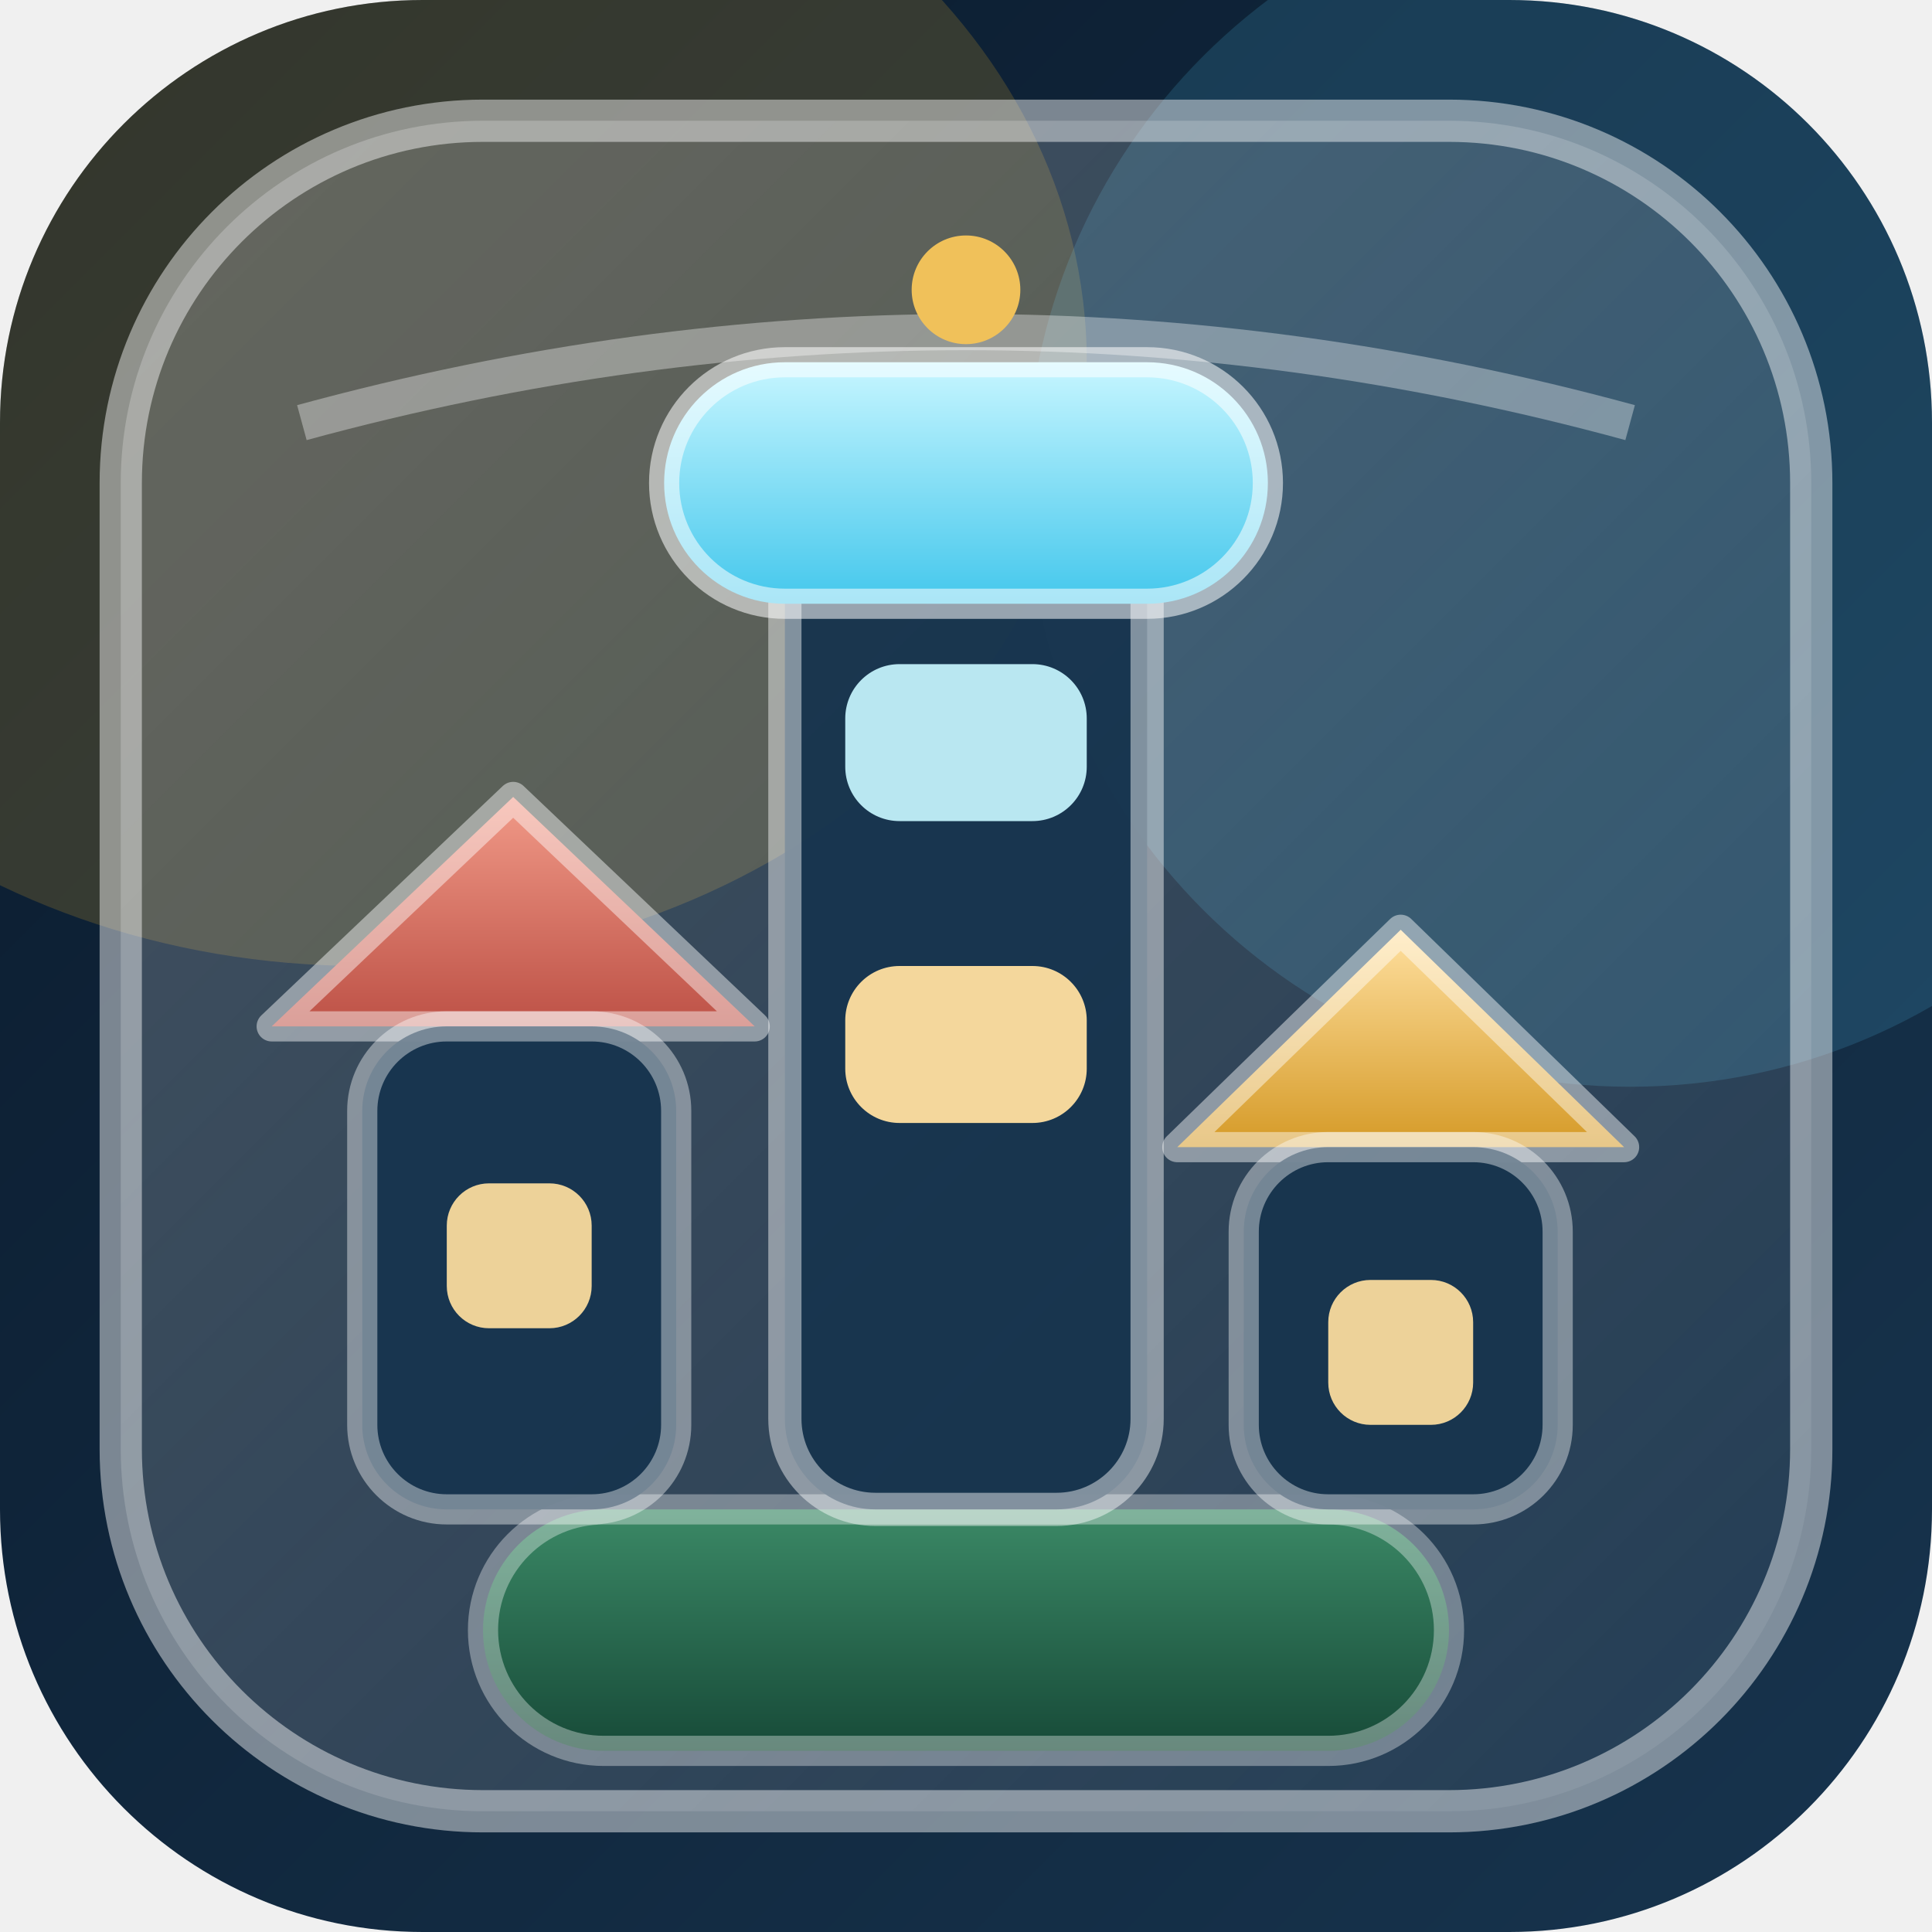
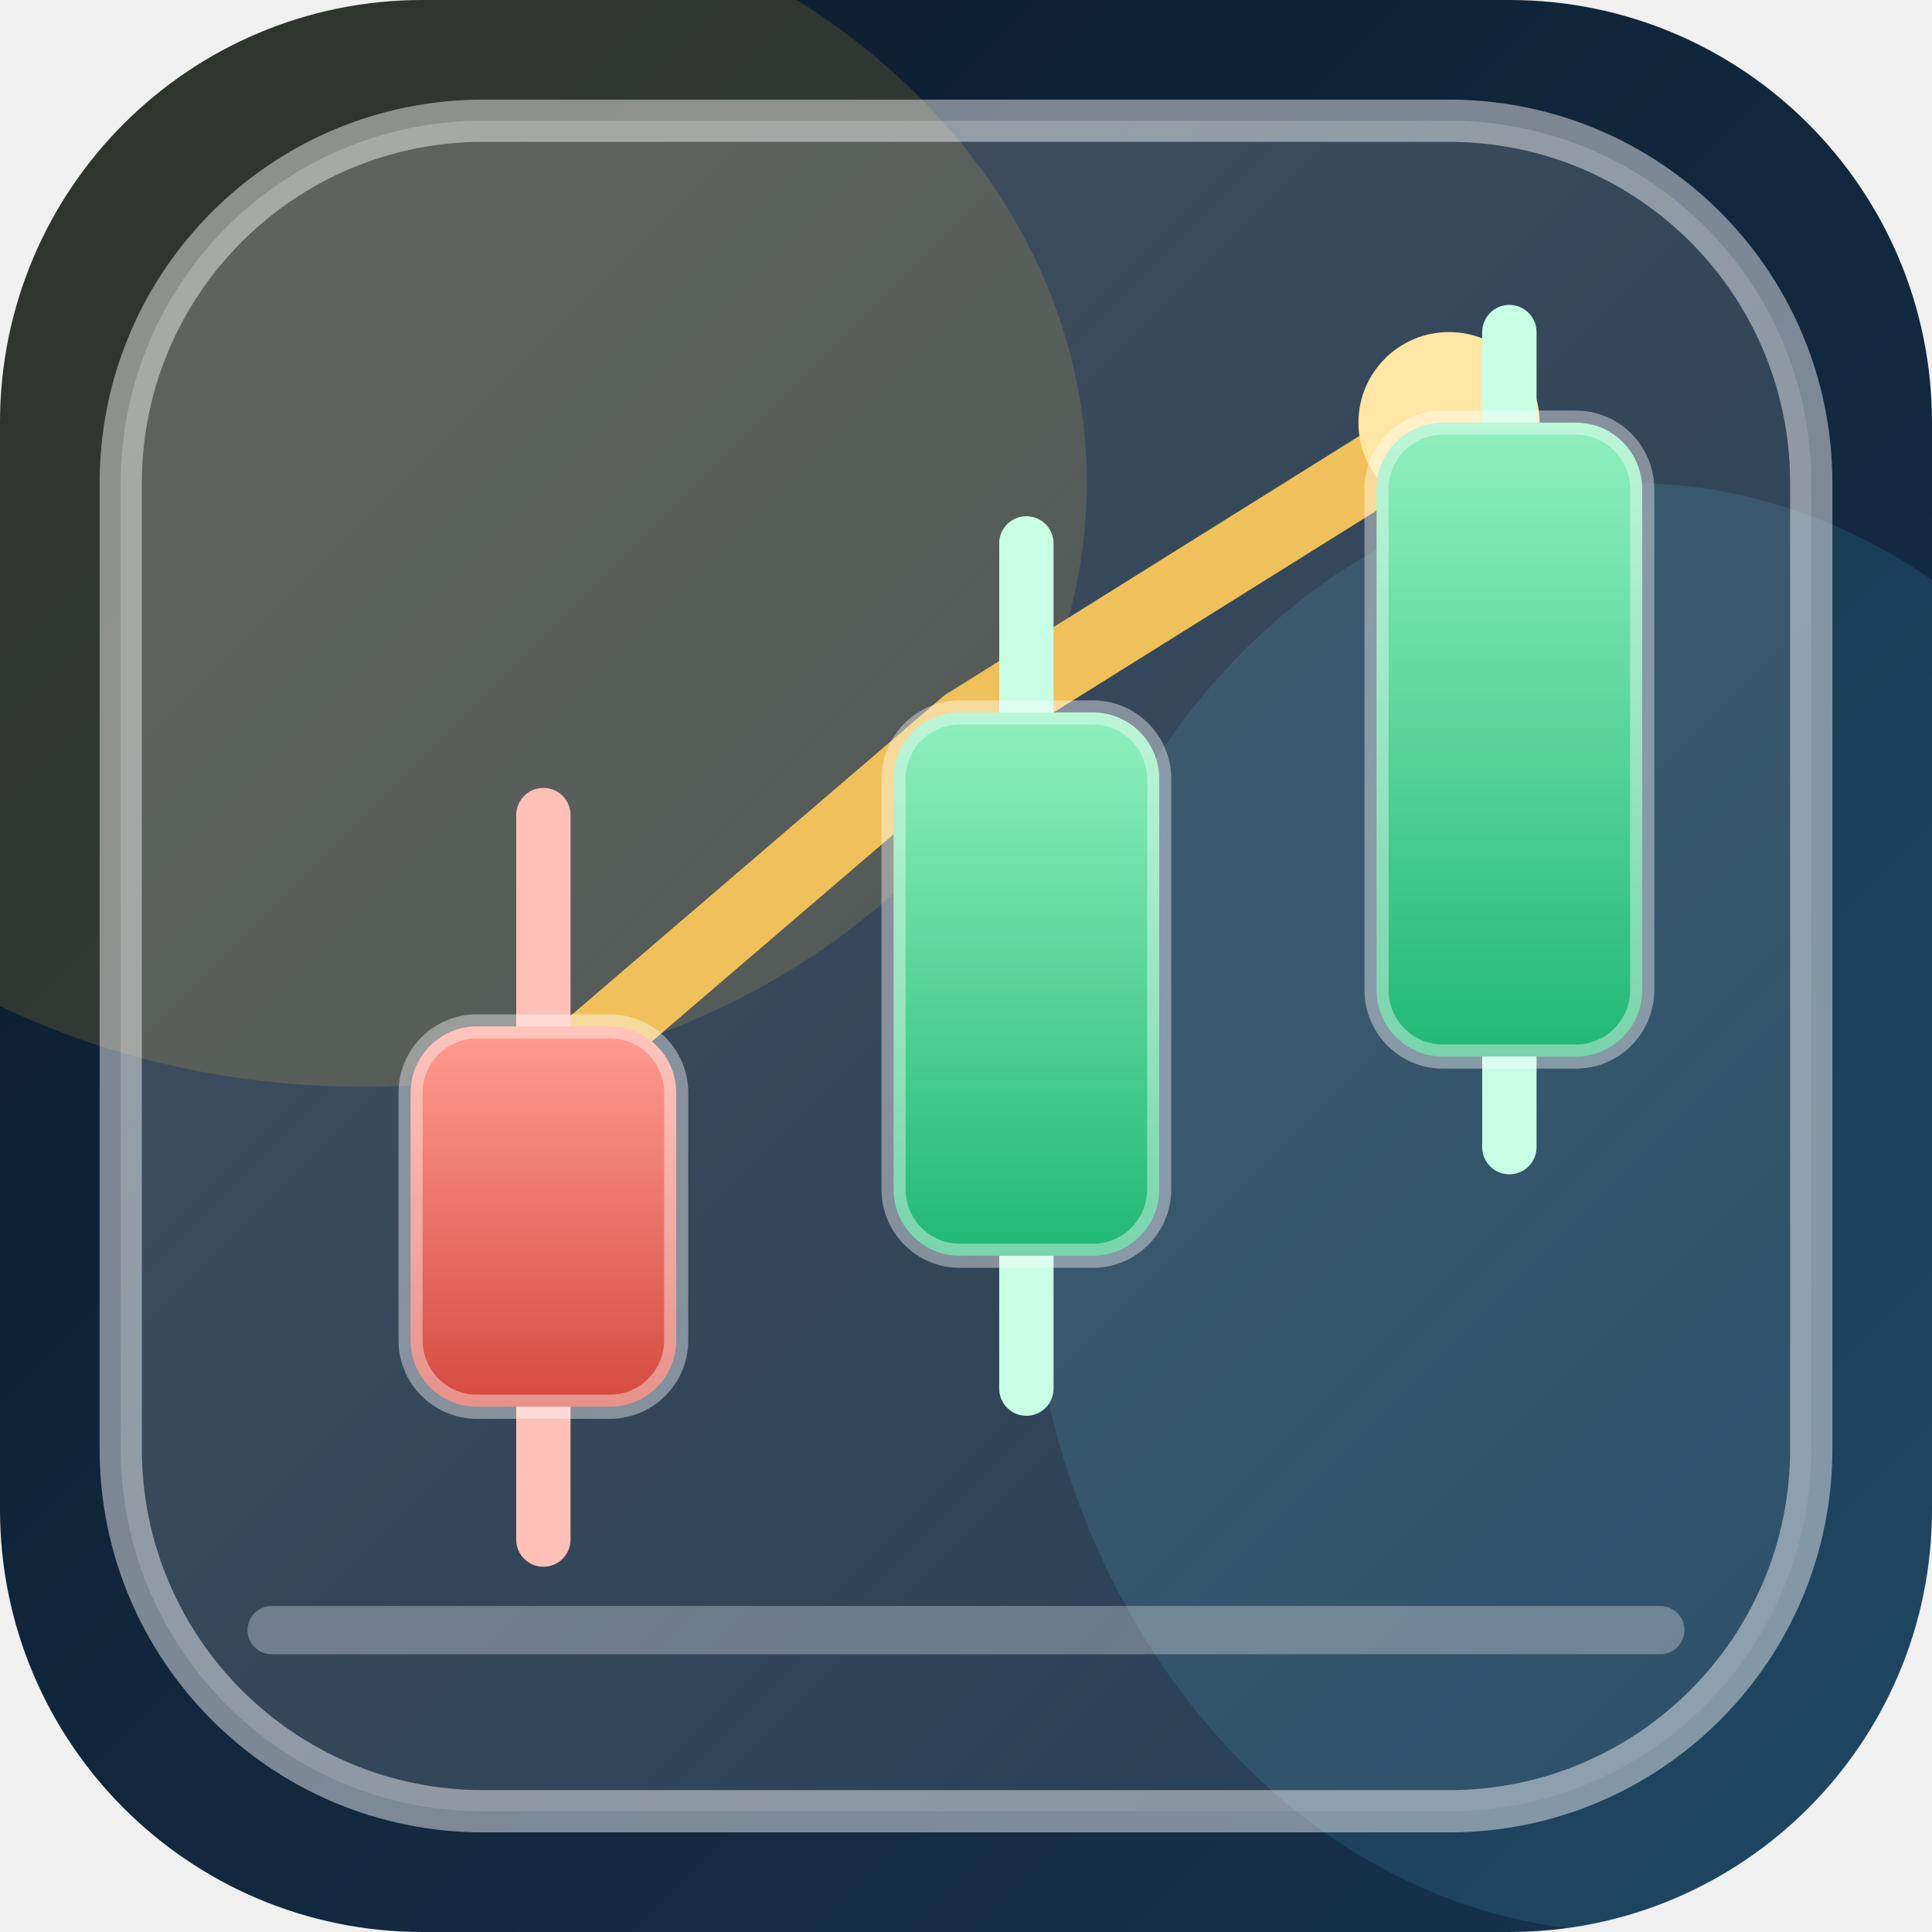
- <svg xmlns="http://www.w3.org/2000/svg" width="32" height="32" viewBox="0 0 32 32" role="img" aria-label="Agent Street glass icon">
+ <svg xmlns="http://www.w3.org/2000/svg" width="32" height="32" viewBox="0 0 32 32" role="img" aria-label="Agent Street candlestick icon">
  <defs>
    <linearGradient id="bg" x1="0" y1="0" x2="1" y2="1">
      <stop offset="0" stop-color="#0a1a2c" />
      <stop offset="1" stop-color="#17344e" />
    </linearGradient>
    <linearGradient id="glass" x1="0" y1="0" x2="1" y2="1">
      <stop offset="0" stop-color="#ffffff" stop-opacity="0.24" />
      <stop offset="1" stop-color="#ffffff" stop-opacity="0.06" />
    </linearGradient>
-     <linearGradient id="cyan" x1="0" y1="0" x2="0" y2="1">
-       <stop offset="0" stop-color="#c7f6ff" />
-       <stop offset="1" stop-color="#43c7ec" />
+     <linearGradient id="green" x1="0" y1="0" x2="0" y2="1">
+       <stop offset="0" stop-color="#8ff0bd" />
+       <stop offset="1" stop-color="#20b875" />
    </linearGradient>
    <linearGradient id="red" x1="0" y1="0" x2="0" y2="1">
-       <stop offset="0" stop-color="#f19a88" />
-       <stop offset="1" stop-color="#bd5146" />
-     </linearGradient>
-     <linearGradient id="amber" x1="0" y1="0" x2="0" y2="1">
-       <stop offset="0" stop-color="#ffe0a0" />
-       <stop offset="1" stop-color="#d59a27" />
-     </linearGradient>
-     <linearGradient id="base" x1="0" y1="0" x2="0" y2="1">
-       <stop offset="0" stop-color="#3b8966" />
-       <stop offset="1" stop-color="#174a38" />
+       <stop offset="0" stop-color="#ff9d90" />
+       <stop offset="1" stop-color="#d64a3e" />
    </linearGradient>
    <clipPath id="round">
      <rect width="32" height="32" rx="7" />
    </clipPath>
  </defs>
  <g clip-path="url(#round)">
    <rect width="32" height="32" fill="url(#bg)" />
-     <ellipse cx="6" cy="6" rx="12" ry="10" fill="#f0b429" opacity="0.18" />
-     <ellipse cx="27" cy="8" rx="10" ry="10" fill="#5ad1ff" opacity="0.15" />
+     <ellipse cx="6" cy="8" rx="12" ry="10" fill="#f0b429" opacity="0.16" />
+     <ellipse cx="27" cy="20" rx="10" ry="12" fill="#5ad1ff" opacity="0.12" />
    <rect x="2" y="2" width="28" height="28" rx="6" fill="url(#glass)" stroke="#ffffff" stroke-opacity="0.45" stroke-width="0.7" />
-     <path d="M5 7 Q16 4 27 7" fill="none" stroke="#ffffff" stroke-opacity="0.35" stroke-width="0.6" />
-     <rect x="8" y="25" width="16" height="4" rx="2" fill="url(#base)" stroke="#ffffff" stroke-opacity="0.35" stroke-width="0.5" />
-     <rect x="13" y="8" width="6" height="17" rx="1.5" fill="#17344e" fill-opacity="0.96" stroke="#ffffff" stroke-opacity="0.45" stroke-width="0.55" />
-     <rect x="11" y="6" width="10" height="4" rx="2" fill="url(#cyan)" stroke="#ffffff" stroke-opacity="0.55" stroke-width="0.5" />
-     <rect x="14" y="11" width="4" height="2.6" rx="0.9" fill="#c7f6ff" opacity="0.92" />
-     <rect x="14" y="16" width="4" height="2.6" rx="0.9" fill="#ffe0a0" opacity="0.95" />
-     <path d="M4.5 17 L8.5 13.2 L12.5 17 Z" fill="url(#red)" stroke="#ffffff" stroke-opacity="0.45" stroke-width="0.5" stroke-linejoin="round" />
-     <rect x="6" y="17" width="5.2" height="8" rx="1.4" fill="#17344e" fill-opacity="0.96" stroke="#ffffff" stroke-opacity="0.4" stroke-width="0.5" />
-     <rect x="7.4" y="19.6" width="2.4" height="2.4" rx="0.7" fill="#ffe0a0" opacity="0.92" />
-     <path d="M19.5 19 L23.2 15.4 L26.9 19 Z" fill="url(#amber)" stroke="#ffffff" stroke-opacity="0.45" stroke-width="0.5" stroke-linejoin="round" />
-     <rect x="20.6" y="19" width="5.2" height="6" rx="1.4" fill="#17344e" fill-opacity="0.96" stroke="#ffffff" stroke-opacity="0.4" stroke-width="0.5" />
-     <rect x="22" y="21.2" width="2.4" height="2.4" rx="0.7" fill="#ffe0a0" opacity="0.92" />
-     <circle cx="16" cy="4.8" r="0.9" fill="#f0c15a" />
+     <path d="M4.5 27 H27.5" stroke="#ffffff" stroke-opacity="0.30" stroke-width="0.8" stroke-linecap="round" />
+     <path d="M9 18 L16 12 L24 7" fill="none" stroke="#f0c15a" stroke-width="1.2" stroke-linecap="round" stroke-linejoin="round" />
+     <circle cx="24" cy="7" r="1.5" fill="#ffe6a4" />
+     <path d="M9 13.5 V25.5" stroke="#ffc0b8" stroke-width="0.9" stroke-linecap="round" />
+     <rect x="6.8" y="17" width="4.4" height="6.3" rx="1.1" fill="url(#red)" stroke="#ffffff" stroke-opacity="0.4" stroke-width="0.4" />
+     <path d="M17 9 V23" stroke="#c8ffe4" stroke-width="0.9" stroke-linecap="round" />
+     <rect x="14.8" y="11.8" width="4.4" height="9" rx="1.1" fill="url(#green)" stroke="#ffffff" stroke-opacity="0.4" stroke-width="0.4" />
+     <path d="M25 5.5 V19" stroke="#c8ffe4" stroke-width="0.9" stroke-linecap="round" />
+     <rect x="22.8" y="7" width="4.4" height="10.5" rx="1.1" fill="url(#green)" stroke="#ffffff" stroke-opacity="0.4" stroke-width="0.4" />
  </g>
</svg>
